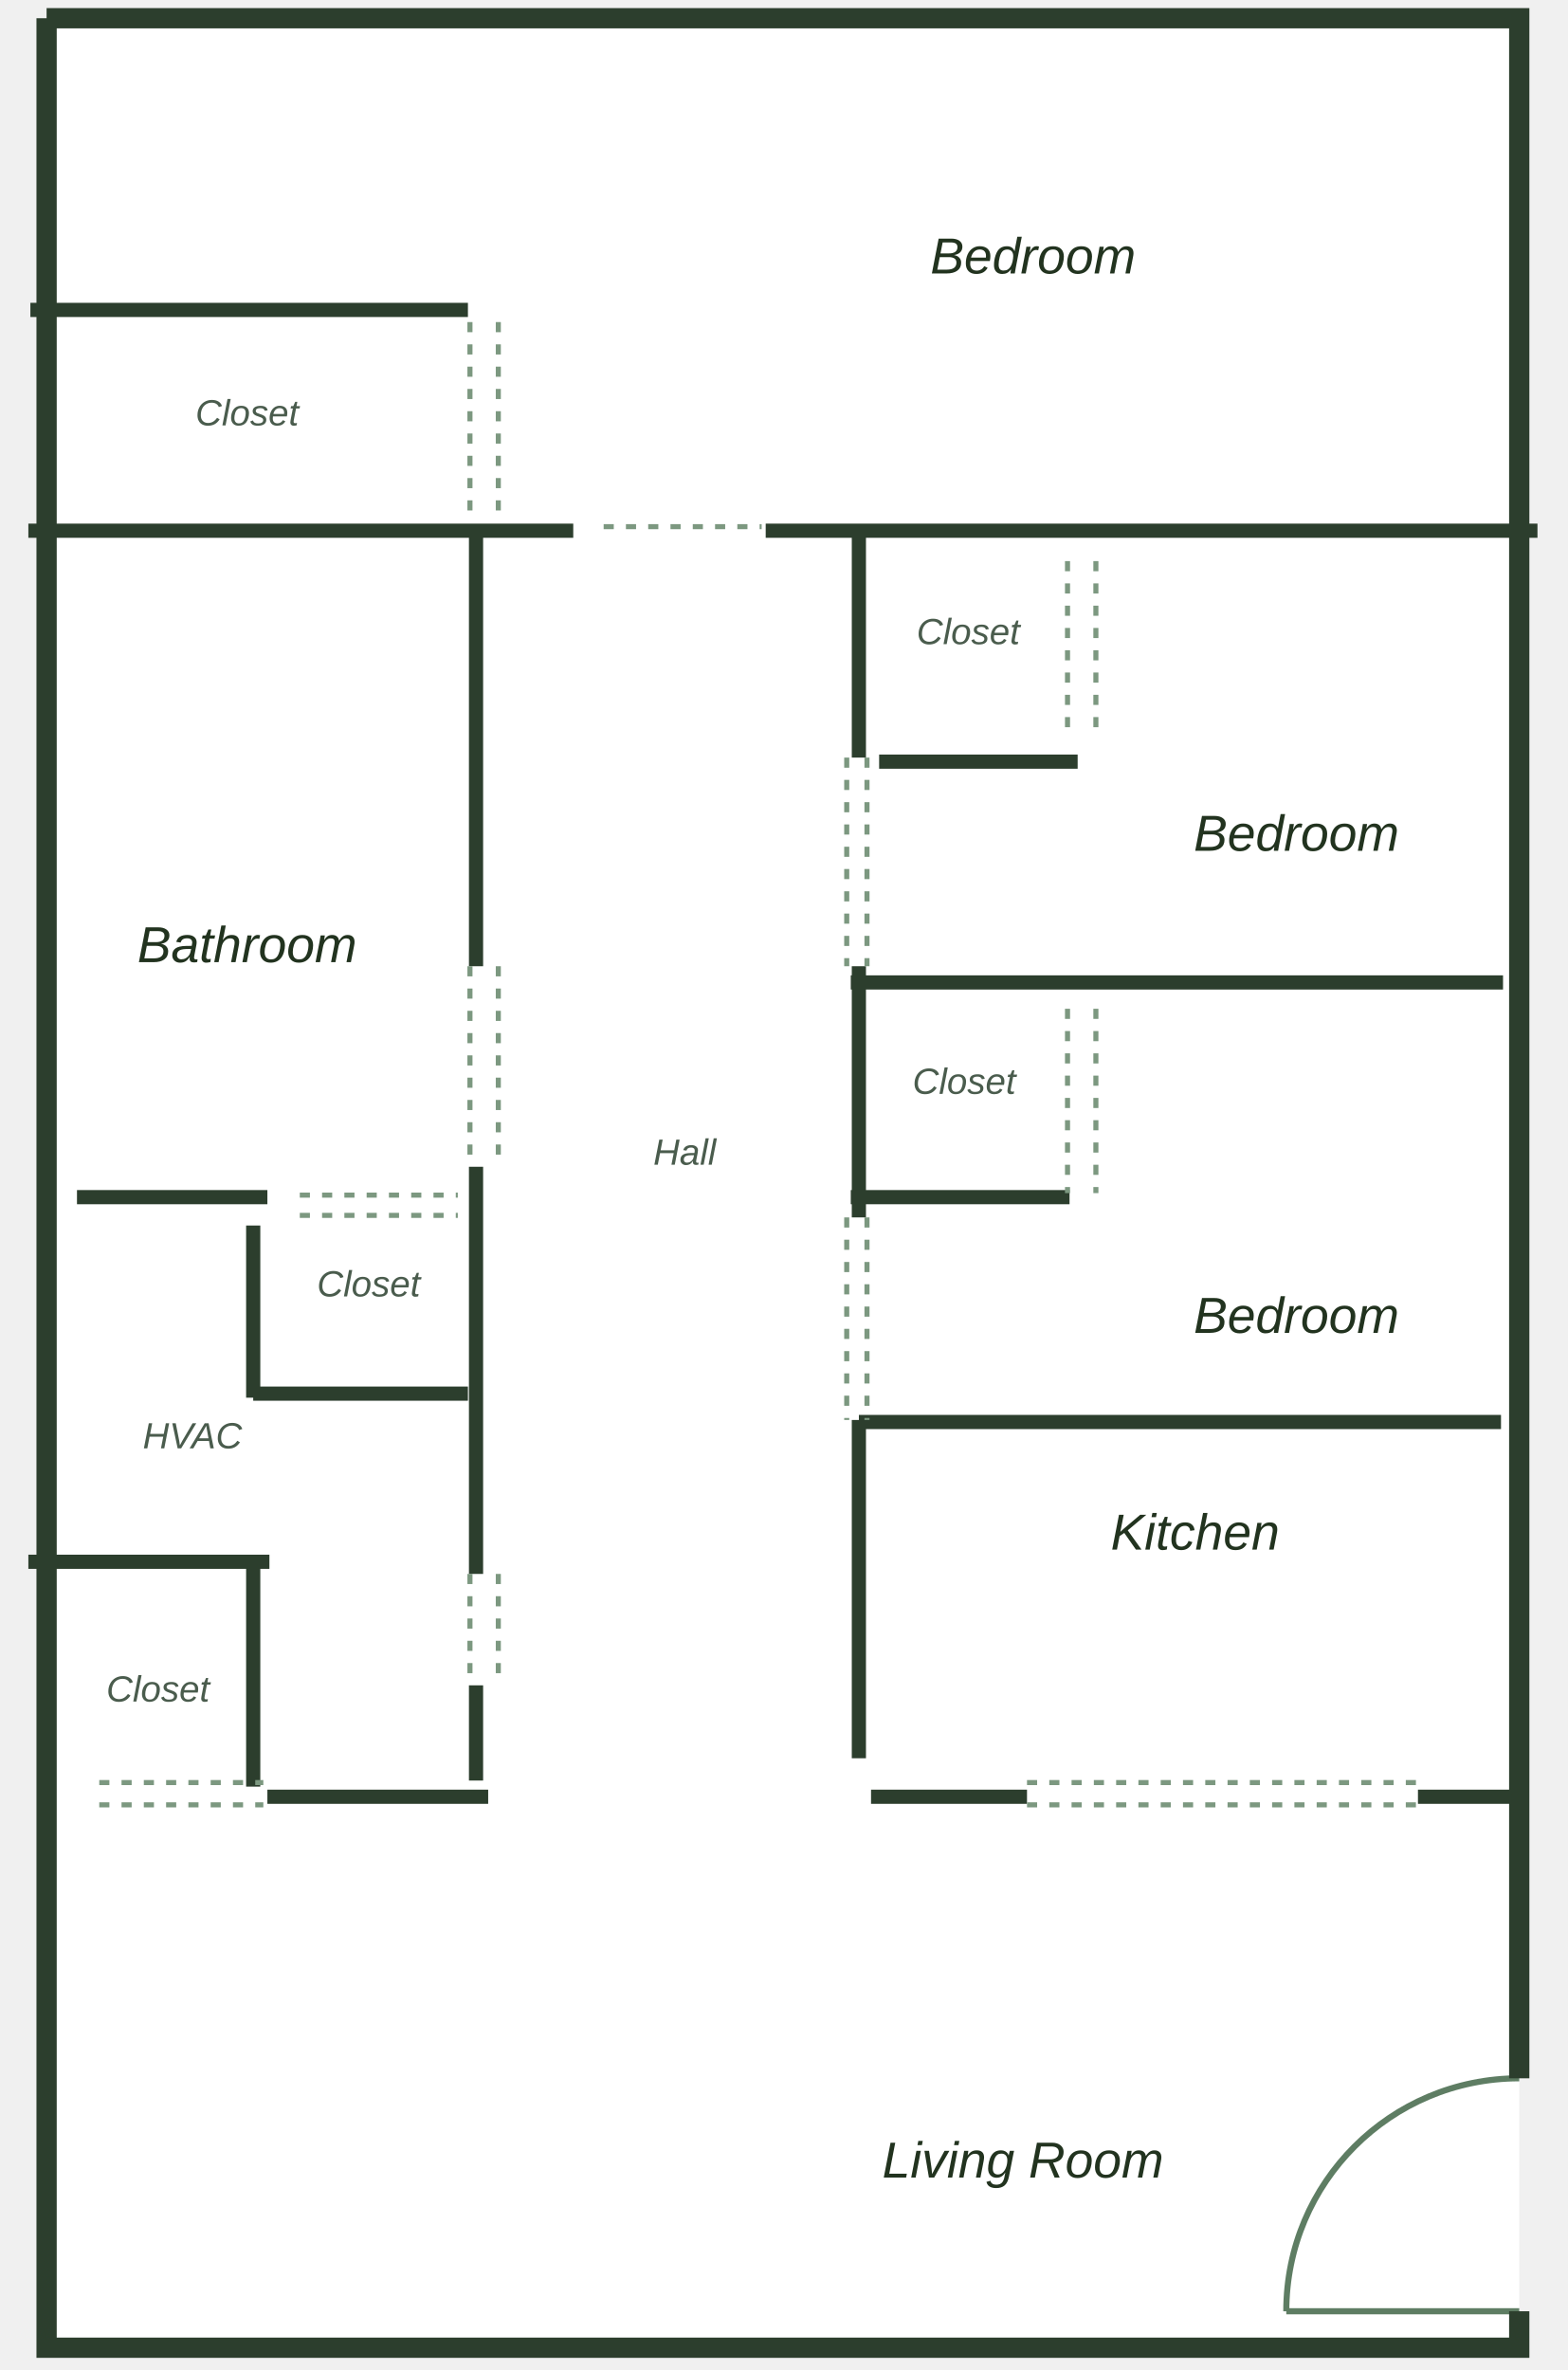
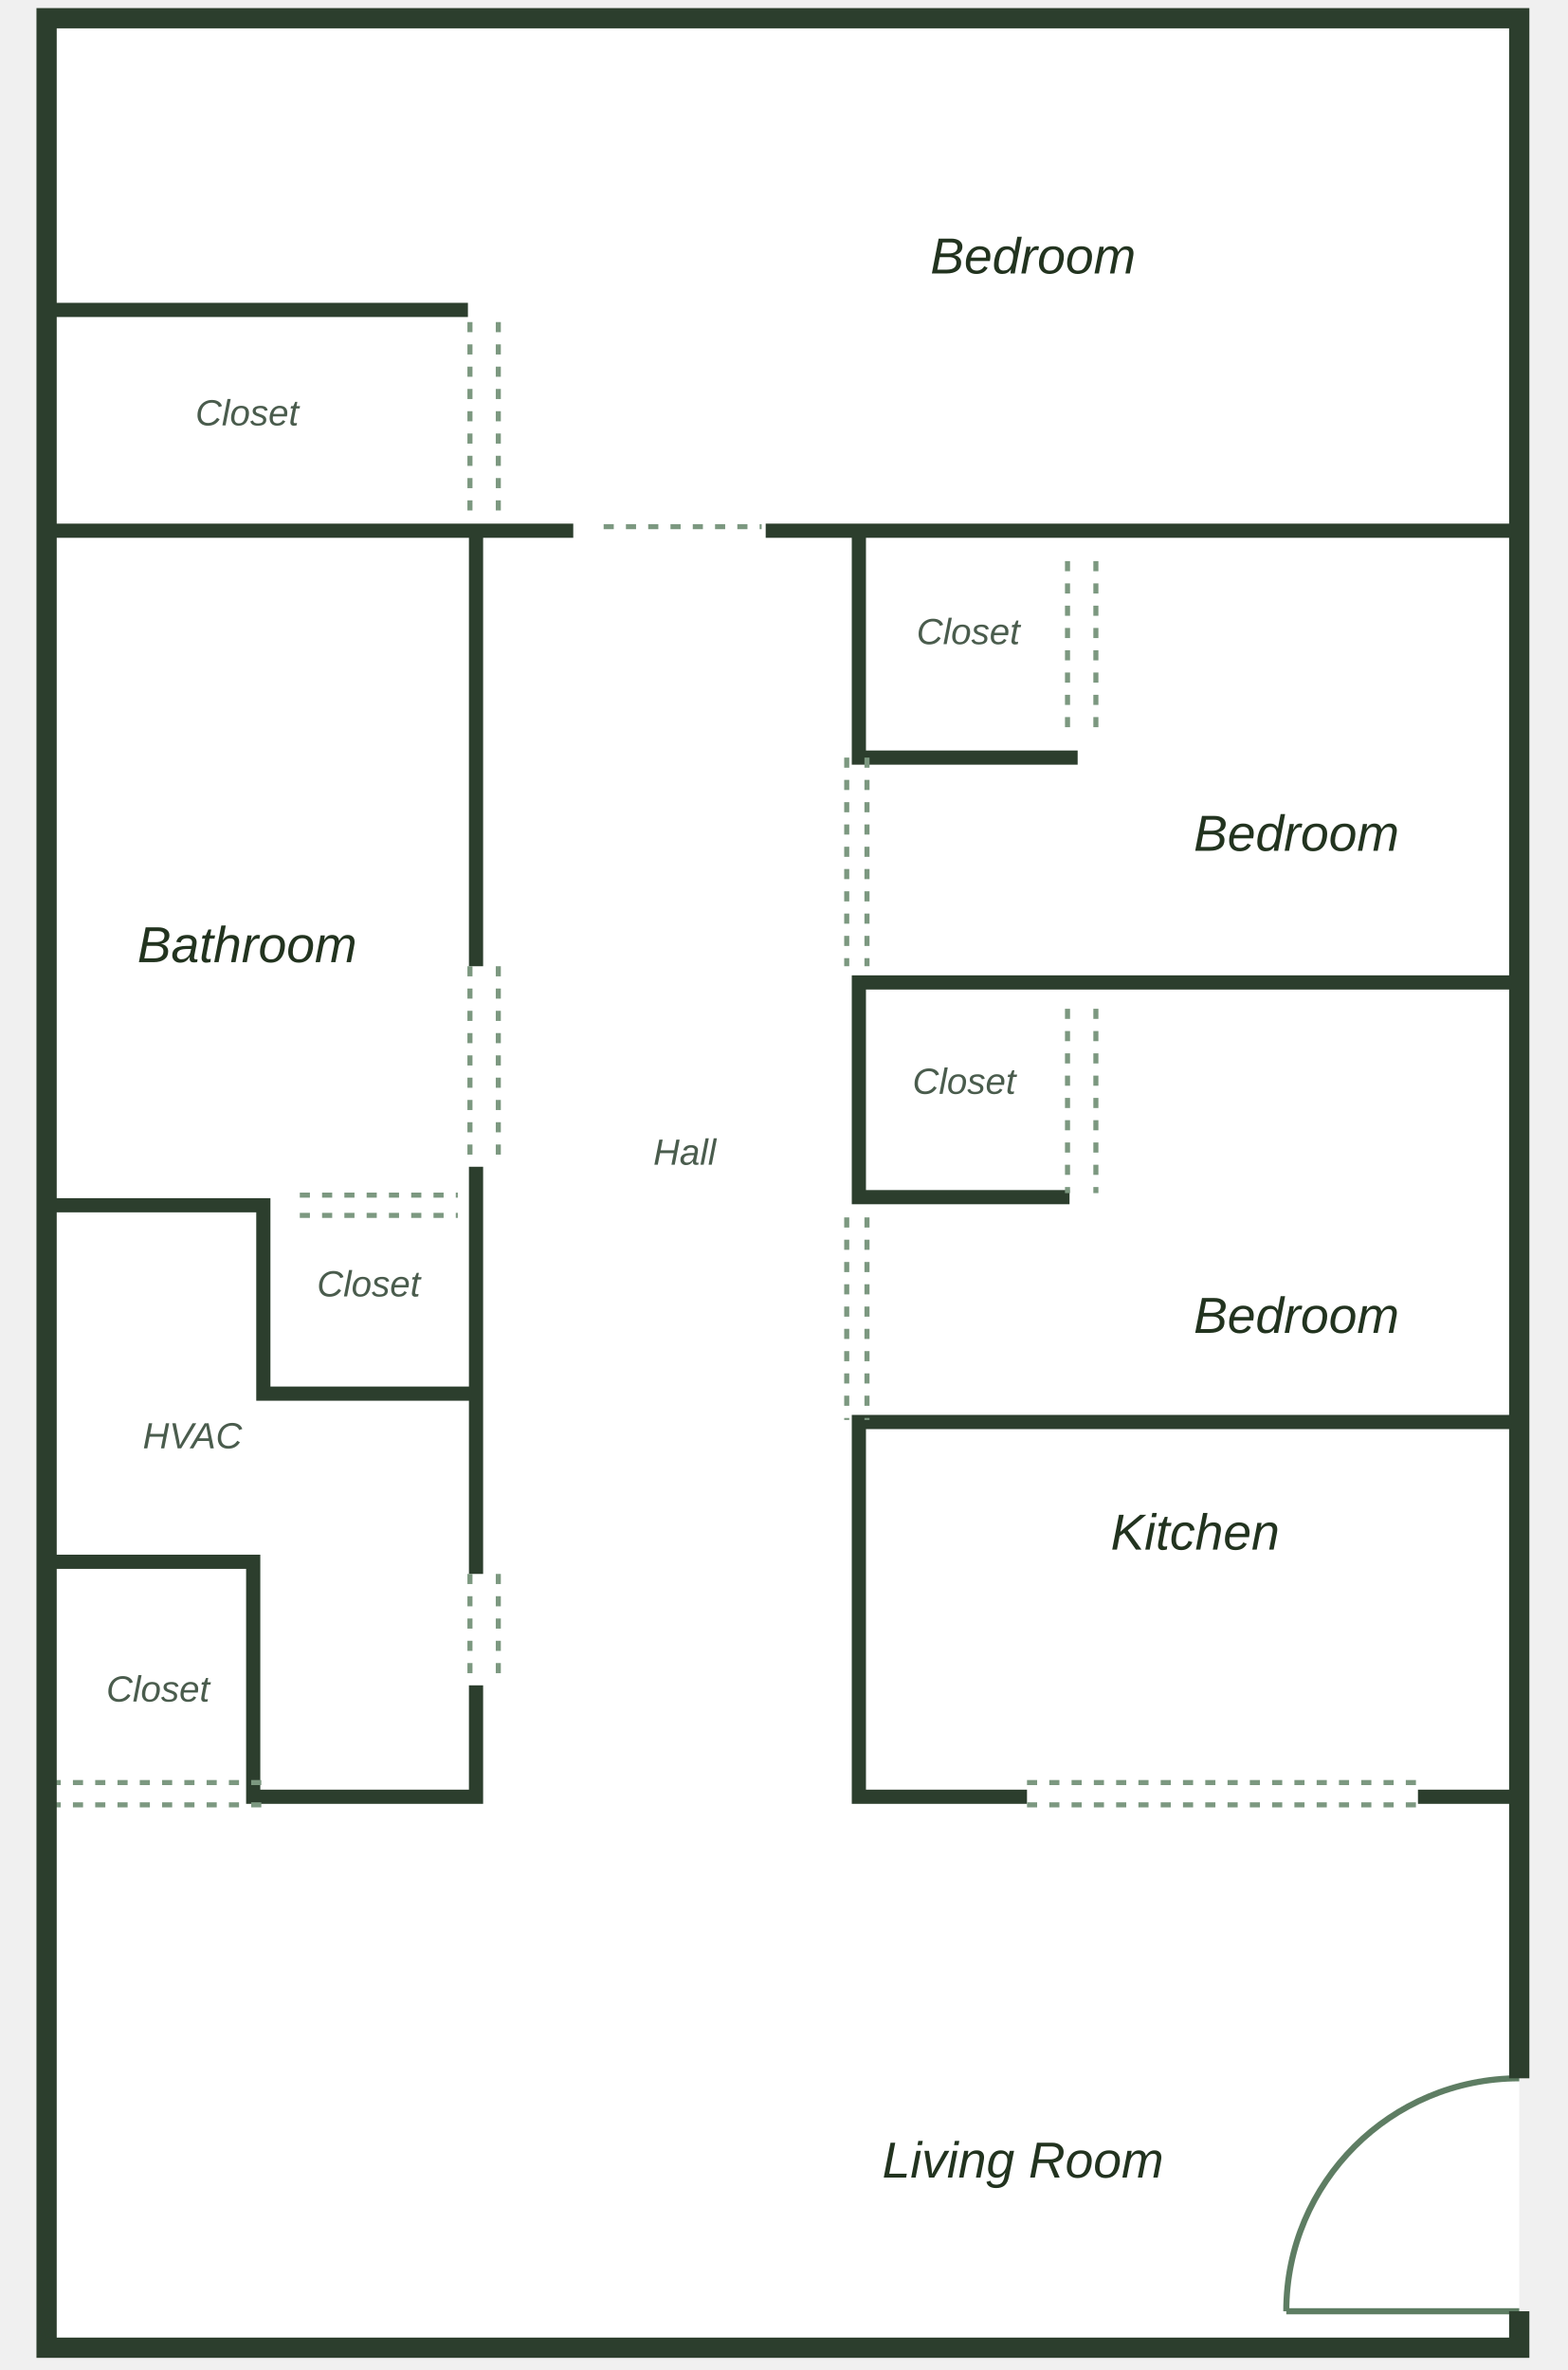
<svg xmlns="http://www.w3.org/2000/svg" width="774" height="1170" viewBox="0 0 774 1170" preserveAspectRatio="xMidYMid meet" role="img" aria-label="Lexington Village three-bedroom floor plan">
  <defs>
    <style>
    .fp{fill:#FFFFFF}
    .w{fill:none;stroke:#2C3E2D;stroke-width:7;stroke-linecap:butt}
    .wo{fill:none;stroke:#2C3E2D;stroke-width:10;stroke-linecap:butt}
    .d{fill:none;stroke:#7C9880;stroke-width:2.5;stroke-dasharray:5 6}
    .arc{fill:none;stroke:#5E7D63;stroke-width:3}
    .win{fill:none;stroke:#2C3E2D;stroke-width:2.5}
    .st{fill:none;stroke:#2C3E2D;stroke-width:2.5}
    .rm{fill:#22331F;font-family:'Helvetica Neue',Arial,sans-serif;font-size:25px;font-style:italic;text-anchor:middle}
    .cl{fill:#4A5C4D;font-family:'Helvetica Neue',Arial,sans-serif;font-size:18px;font-style:italic;text-anchor:middle}
    .sm{fill:#4A5C4D;font-family:'Helvetica Neue',Arial,sans-serif;font-size:14px;font-style:italic;text-anchor:middle}
  </style>
  </defs>
  <rect class="fp" x="23" y="9" width="727" height="1150" />
-   <path class="w" d="M125,605 V690 M125,770 V882 M235,262 V477 M235,576 V777 M235,832 V879 M424,262 V374 M424,477 V601 M424,701 V868 M15,153 H231 M14,262 H283 M378,262 H759 M434,376 H532 M420,485 H742 M38,591 H132 M420,591 H528 M125,688 H231 M424,702 H741 M14,771 H133 M132,887 H241 M430,887 H507 M700,887 H753" />
-   <path class="d" d="M232,159 V258 M232,159 V258 M246,159 V258 M246,159 V258 M232,477 V576 M232,477 V576 M246,477 V576 M246,477 V576 M232,777 V832 M232,777 V832 M246,777 V832 M246,777 V832 M527,277 V365 M527,277 V365 M541,277 V365 M541,277 V365 M527,498 V589 M527,498 V589 M541,498 V589 M541,498 V589 M418,374 V477 M418,374 V477 M428,374 V477 M428,374 V477 M418,601 V701 M418,601 V701 M428,601 V701 M428,601 V701 M298,260 H376 M298,260 H376 M148,590 H226 M148,590 H226 M148,600 H226 M148,600 H226 M49,880 H130 M49,880 H130 M49,891 H130 M49,891 H130 M507,880 H700 M507,880 H700 M507,891 H700 M507,891 H700" />
+   <path class="w" d="M23,153 L231,153 M23,262 L283,262 M378,262 L750,262 M532,374 L424,374 L424,262 M750,485 L424,485 L424,591 L528,591 M23,595 L130,595 L130,688 L235,688 M750,702 L424,702 L424,887 L507,887 M23,771 L125,771 L125,887 L235,887 L235,832 M700,887 L750,887 M235,262 L235,477 M235,576 L235,777" />
+   <path class="d" d="M232,159 V258 M232,159 V258 M246,159 V258 M246,159 V258 M232,477 V576 M232,477 V576 M246,477 V576 M246,477 V576 M232,777 V832 M232,777 V832 M246,777 V832 M246,777 V832 M527,277 V365 M527,277 V365 M541,277 V365 M541,277 V365 M527,498 V589 M527,498 V589 M541,498 V589 M541,498 V589 M418,374 V477 M418,374 V477 M428,374 V477 M428,374 V477 M418,601 V701 M418,601 V701 M428,601 V701 M428,601 V701 M298,260 H376 M298,260 H376 M148,590 H226 M148,590 H226 M148,600 H226 M148,600 H226 M507,880 H700 M507,880 H700 M507,891 H700 M507,891 H700" />
  <path class="arc" d="M750,1141 H635 M750,1026 A115,115 0 0 0 635,1141" />
-   <path class="wo" d="M23,9 H750 V1026 M750,1141 V1159 H23 V9" />
+   <path class="d" d="M25,880.0 H130" />
+   <path class="d" d="M25,891.0 H130" />
+   <path class="wo" d="M23,9 H750 V1026 M750,1141 V1159 H23 V9 H33" />
  <text class="rm" x="510" y="135">Bedroom</text>
  <text class="cl" x="122" y="210">Closet</text>
  <text class="cl" x="478" y="318">Closet</text>
  <text class="rm" x="122" y="475">Bathroom</text>
  <text class="cl" x="476" y="540">Closet</text>
  <text class="rm" x="640" y="420">Bedroom</text>
  <text class="cl" x="338" y="575">Hall</text>
  <text class="cl" x="182" y="640">Closet</text>
  <text class="rm" x="640" y="658">Bedroom</text>
  <text class="cl" x="95" y="715">HVAC</text>
  <text class="rm" x="590" y="765">Kitchen</text>
  <text class="cl" x="78" y="840">Closet</text>
  <text class="rm" x="505" y="1075">Living Room</text>
</svg>
